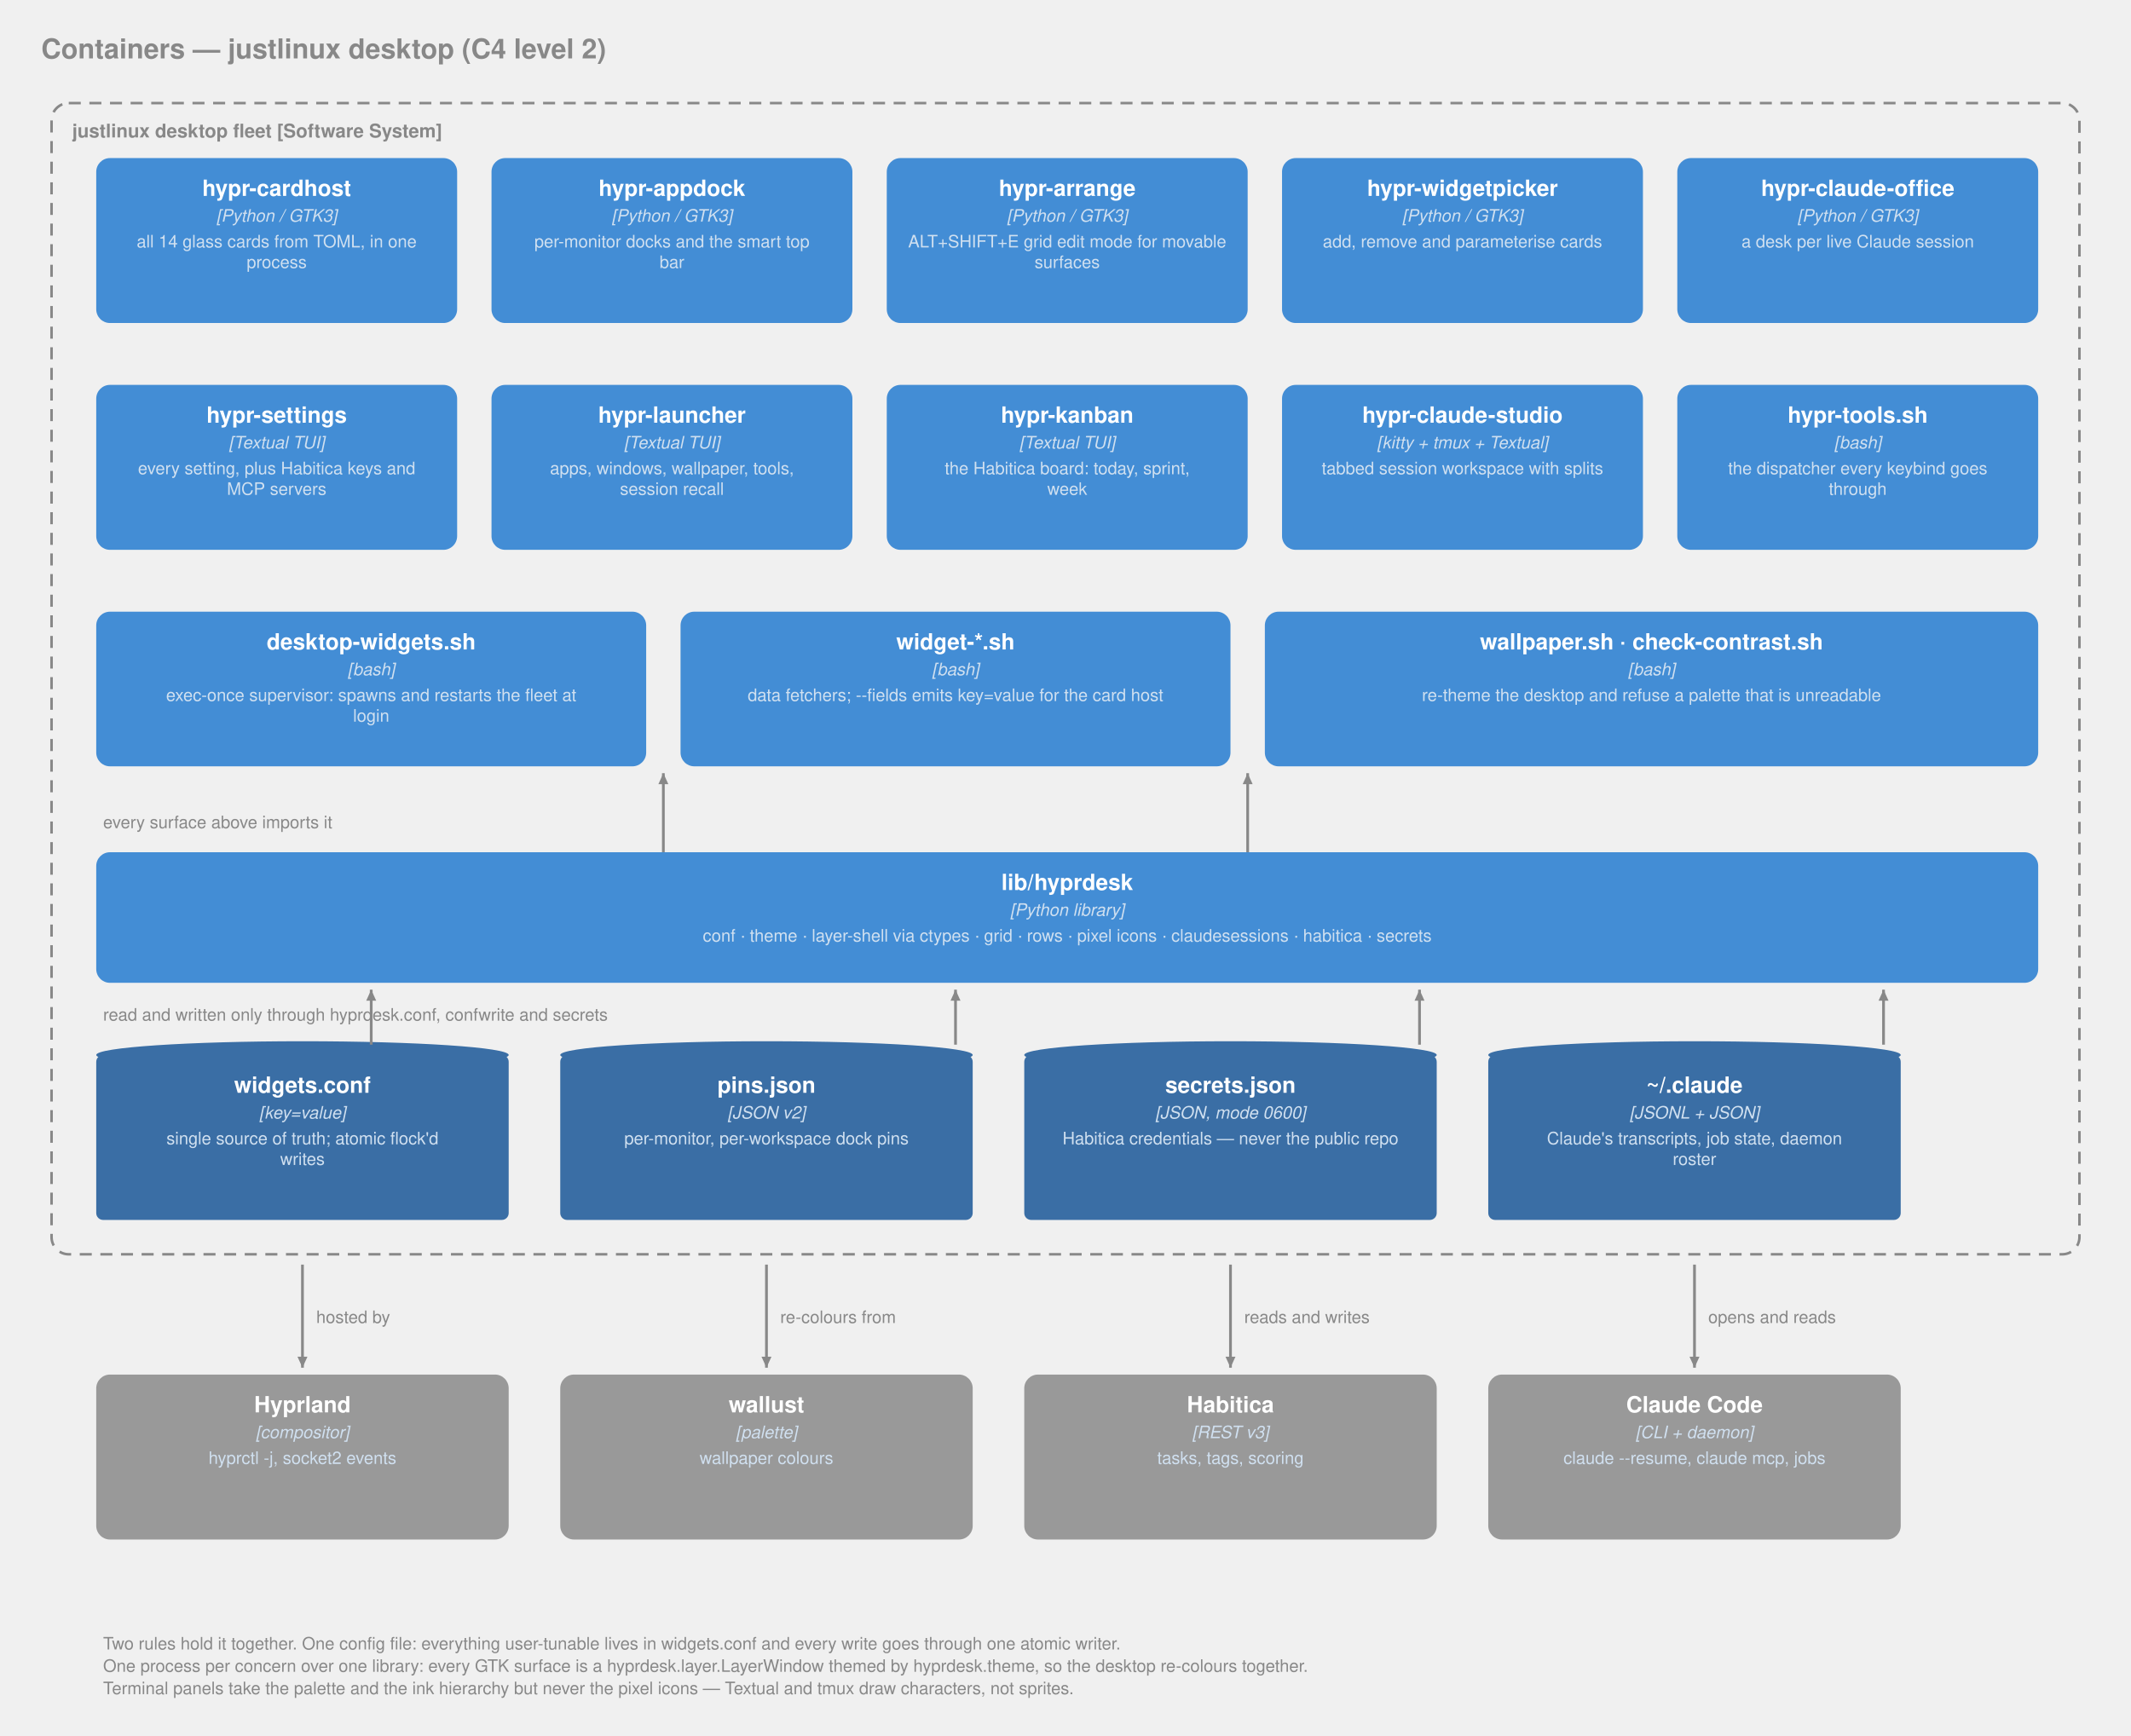
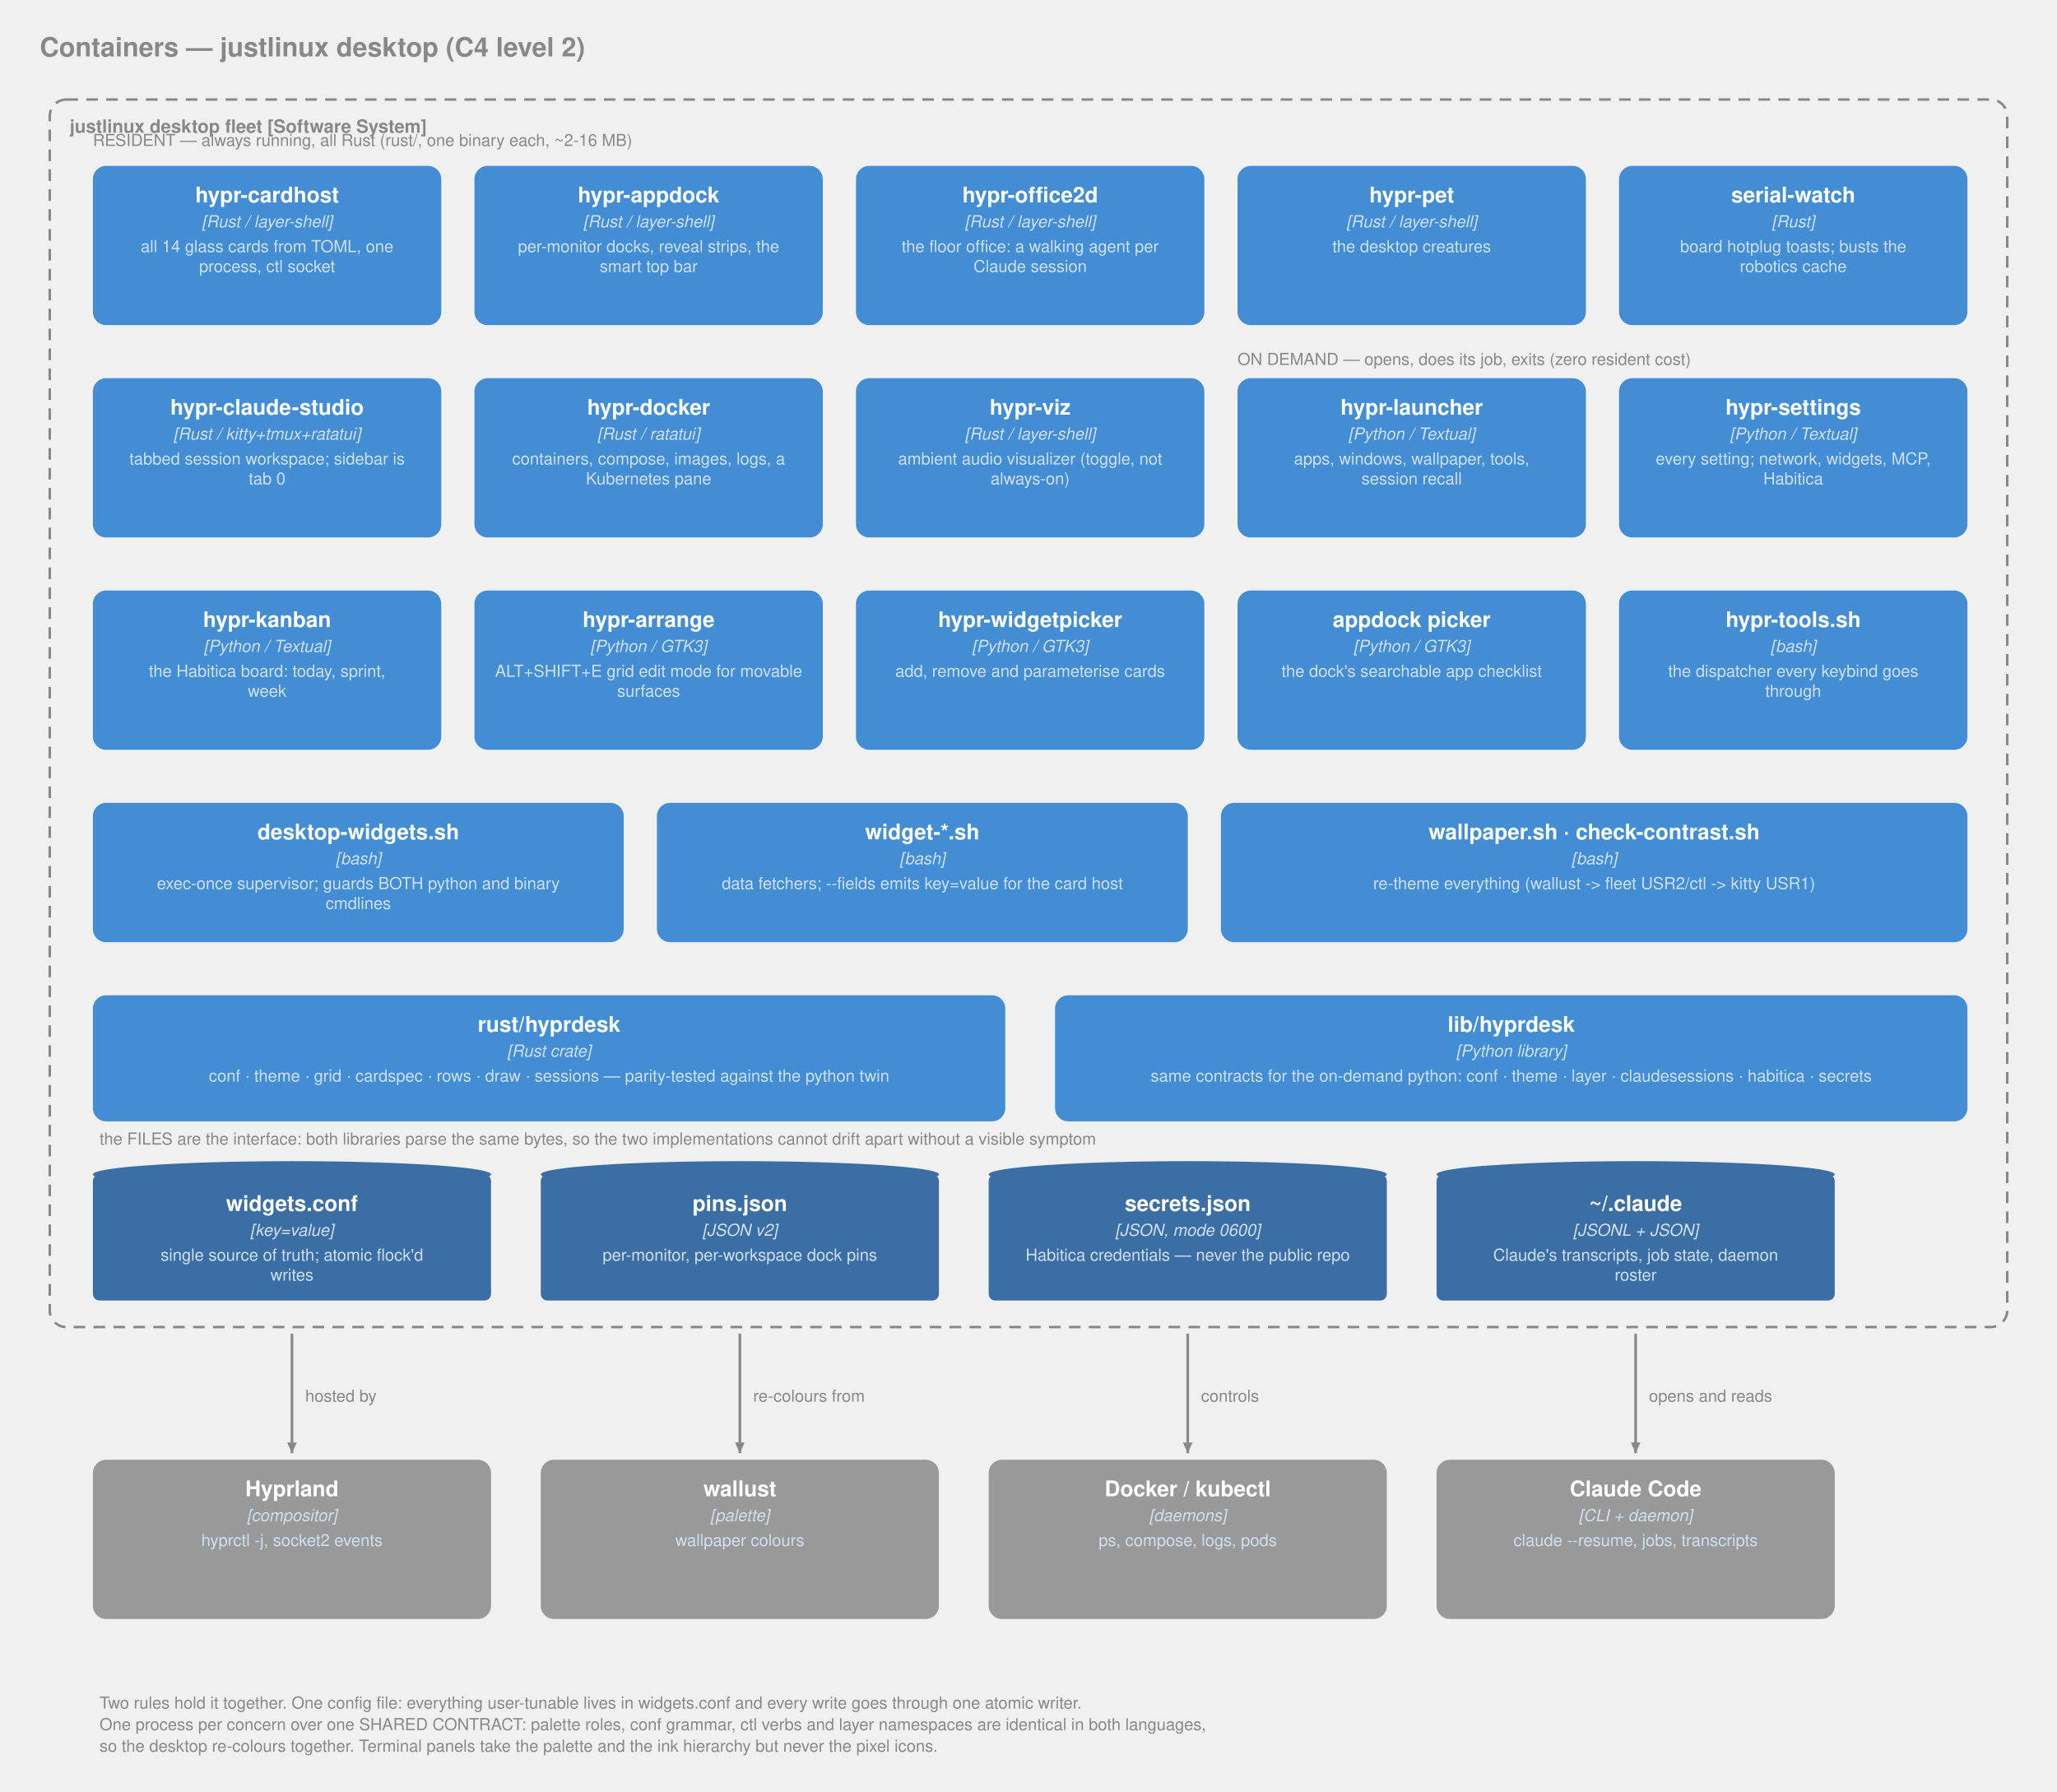
- <svg xmlns="http://www.w3.org/2000/svg" viewBox="0 0 1240 1010" width="900" font-family="Segoe UI, Helvetica, Arial, sans-serif">
+ <svg xmlns="http://www.w3.org/2000/svg" viewBox="0 0 1240 1080" width="900" font-family="Segoe UI, Helvetica, Arial, sans-serif">
  <text x="24" y="34" font-size="16" font-weight="700" fill="#888888">Containers — justlinux desktop (C4 level 2)</text>
-   <rect x="30" y="60" width="1180" height="670" rx="10" fill="none" stroke="#888888" stroke-width="1.5" stroke-dasharray="7 5" />
+   <rect x="30" y="60" width="1180" height="740" rx="10" fill="none" stroke="#888888" stroke-width="1.5" stroke-dasharray="7 5" />
  <text x="42" y="80" font-size="11" font-weight="600" fill="#888888">justlinux desktop fleet [Software System]</text>
-   <rect x="56" y="92" width="210" height="96" rx="8" fill="#438dd5" />
-   <g text-anchor="middle">
-     <text x="161" y="114" font-size="13" font-weight="600" fill="#ffffff">hypr-cardhost</text>
-     <text x="161" y="129" font-size="10" font-style="italic" fill="#d0e0f0">[Python / GTK3]</text>
-     <text x="161" y="144" font-size="10" fill="#d0e0f0">all 14 glass cards from TOML, in one</text>
-     <text x="161" y="156" font-size="10" fill="#d0e0f0">process</text>
-   </g>
-   <rect x="286" y="92" width="210" height="96" rx="8" fill="#438dd5" />
-   <g text-anchor="middle">
-     <text x="391" y="114" font-size="13" font-weight="600" fill="#ffffff">hypr-appdock</text>
-     <text x="391" y="129" font-size="10" font-style="italic" fill="#d0e0f0">[Python / GTK3]</text>
-     <text x="391" y="144" font-size="10" fill="#d0e0f0">per-monitor docks and the smart top</text>
-     <text x="391" y="156" font-size="10" fill="#d0e0f0">bar</text>
-   </g>
-   <rect x="516" y="92" width="210" height="96" rx="8" fill="#438dd5" />
-   <g text-anchor="middle">
-     <text x="621" y="114" font-size="13" font-weight="600" fill="#ffffff">hypr-arrange</text>
-     <text x="621" y="129" font-size="10" font-style="italic" fill="#d0e0f0">[Python / GTK3]</text>
-     <text x="621" y="144" font-size="10" fill="#d0e0f0">ALT+SHIFT+E grid edit mode for movable</text>
-     <text x="621" y="156" font-size="10" fill="#d0e0f0">surfaces</text>
-   </g>
-   <rect x="746" y="92" width="210" height="96" rx="8" fill="#438dd5" />
-   <g text-anchor="middle">
-     <text x="851" y="114" font-size="13" font-weight="600" fill="#ffffff">hypr-widgetpicker</text>
-     <text x="851" y="129" font-size="10" font-style="italic" fill="#d0e0f0">[Python / GTK3]</text>
-     <text x="851" y="144" font-size="10" fill="#d0e0f0">add, remove and parameterise cards</text>
-   </g>
-   <rect x="976" y="92" width="210" height="96" rx="8" fill="#438dd5" />
-   <g text-anchor="middle">
-     <text x="1081" y="114" font-size="13" font-weight="600" fill="#ffffff">hypr-claude-office</text>
-     <text x="1081" y="129" font-size="10" font-style="italic" fill="#d0e0f0">[Python / GTK3]</text>
-     <text x="1081" y="144" font-size="10" fill="#d0e0f0">a desk per live Claude session</text>
-   </g>
-   <rect x="56" y="224" width="210" height="96" rx="8" fill="#438dd5" />
-   <g text-anchor="middle">
-     <text x="161" y="246" font-size="13" font-weight="600" fill="#ffffff">hypr-settings</text>
-     <text x="161" y="261" font-size="10" font-style="italic" fill="#d0e0f0">[Textual TUI]</text>
-     <text x="161" y="276" font-size="10" fill="#d0e0f0">every setting, plus Habitica keys and</text>
-     <text x="161" y="288" font-size="10" fill="#d0e0f0">MCP servers</text>
-   </g>
-   <rect x="286" y="224" width="210" height="96" rx="8" fill="#438dd5" />
-   <g text-anchor="middle">
-     <text x="391" y="246" font-size="13" font-weight="600" fill="#ffffff">hypr-launcher</text>
-     <text x="391" y="261" font-size="10" font-style="italic" fill="#d0e0f0">[Textual TUI]</text>
-     <text x="391" y="276" font-size="10" fill="#d0e0f0">apps, windows, wallpaper, tools,</text>
-     <text x="391" y="288" font-size="10" fill="#d0e0f0">session recall</text>
-   </g>
-   <rect x="516" y="224" width="210" height="96" rx="8" fill="#438dd5" />
-   <g text-anchor="middle">
-     <text x="621" y="246" font-size="13" font-weight="600" fill="#ffffff">hypr-kanban</text>
-     <text x="621" y="261" font-size="10" font-style="italic" fill="#d0e0f0">[Textual TUI]</text>
-     <text x="621" y="276" font-size="10" fill="#d0e0f0">the Habitica board: today, sprint,</text>
-     <text x="621" y="288" font-size="10" fill="#d0e0f0">week</text>
-   </g>
-   <rect x="746" y="224" width="210" height="96" rx="8" fill="#438dd5" />
-   <g text-anchor="middle">
-     <text x="851" y="246" font-size="13" font-weight="600" fill="#ffffff">hypr-claude-studio</text>
-     <text x="851" y="261" font-size="10" font-style="italic" fill="#d0e0f0">[kitty + tmux + Textual]</text>
-     <text x="851" y="276" font-size="10" fill="#d0e0f0">tabbed session workspace with splits</text>
-   </g>
-   <rect x="976" y="224" width="210" height="96" rx="8" fill="#438dd5" />
-   <g text-anchor="middle">
-     <text x="1081" y="246" font-size="13" font-weight="600" fill="#ffffff">hypr-tools.sh</text>
-     <text x="1081" y="261" font-size="10" font-style="italic" fill="#d0e0f0">[bash]</text>
-     <text x="1081" y="276" font-size="10" fill="#d0e0f0">the dispatcher every keybind goes</text>
-     <text x="1081" y="288" font-size="10" fill="#d0e0f0">through</text>
-   </g>
-   <rect x="56" y="356" width="320" height="90" rx="8" fill="#438dd5" />
-   <g text-anchor="middle">
-     <text x="216" y="378" font-size="13" font-weight="600" fill="#ffffff">desktop-widgets.sh</text>
-     <text x="216" y="393" font-size="10" font-style="italic" fill="#d0e0f0">[bash]</text>
-     <text x="216" y="408" font-size="10" fill="#d0e0f0">exec-once supervisor: spawns and restarts the fleet at</text>
-     <text x="216" y="420" font-size="10" fill="#d0e0f0">login</text>
-   </g>
-   <rect x="396" y="356" width="320" height="90" rx="8" fill="#438dd5" />
-   <g text-anchor="middle">
-     <text x="556" y="378" font-size="13" font-weight="600" fill="#ffffff">widget-*.sh</text>
-     <text x="556" y="393" font-size="10" font-style="italic" fill="#d0e0f0">[bash]</text>
-     <text x="556" y="408" font-size="10" fill="#d0e0f0">data fetchers; --fields emits key=value for the card host</text>
-   </g>
-   <rect x="736" y="356" width="450" height="90" rx="8" fill="#438dd5" />
-   <g text-anchor="middle">
-     <text x="961" y="378" font-size="13" font-weight="600" fill="#ffffff">wallpaper.sh · check-contrast.sh</text>
-     <text x="961" y="393" font-size="10" font-style="italic" fill="#d0e0f0">[bash]</text>
-     <text x="961" y="408" font-size="10" fill="#d0e0f0">re-theme the desktop and refuse a palette that is unreadable</text>
-   </g>
-   <rect x="56" y="496" width="1130" height="76" rx="8" fill="#438dd5" />
-   <g text-anchor="middle">
-     <text x="621" y="518" font-size="13" font-weight="600" fill="#ffffff">lib/hyprdesk</text>
-     <text x="621" y="533" font-size="10" font-style="italic" fill="#d0e0f0">[Python library]</text>
-     <text x="621" y="548" font-size="10" fill="#d0e0f0">conf · theme · layer-shell via ctypes · grid · rows · pixel icons · claudesessions · habitica · secrets</text>
-   </g>
-   <ellipse cx="176" cy="614" rx="120" ry="8" fill="#3a6ea5" />
-   <rect x="56" y="614" width="240" height="96" rx="4" fill="#3a6ea5" />
-   <g text-anchor="middle">
-     <text x="176" y="636" font-size="13" font-weight="600" fill="#ffffff">widgets.conf</text>
-     <text x="176" y="651" font-size="10" font-style="italic" fill="#d0e0f0">[key=value]</text>
-     <text x="176" y="666" font-size="10" fill="#d0e0f0">single source of truth; atomic flock'd</text>
-     <text x="176" y="678" font-size="10" fill="#d0e0f0">writes</text>
-   </g>
-   <ellipse cx="446" cy="614" rx="120" ry="8" fill="#3a6ea5" />
-   <rect x="326" y="614" width="240" height="96" rx="4" fill="#3a6ea5" />
-   <g text-anchor="middle">
-     <text x="446" y="636" font-size="13" font-weight="600" fill="#ffffff">pins.json</text>
-     <text x="446" y="651" font-size="10" font-style="italic" fill="#d0e0f0">[JSON v2]</text>
-     <text x="446" y="666" font-size="10" fill="#d0e0f0">per-monitor, per-workspace dock pins</text>
-   </g>
-   <ellipse cx="716" cy="614" rx="120" ry="8" fill="#3a6ea5" />
-   <rect x="596" y="614" width="240" height="96" rx="4" fill="#3a6ea5" />
-   <g text-anchor="middle">
-     <text x="716" y="636" font-size="13" font-weight="600" fill="#ffffff">secrets.json</text>
-     <text x="716" y="651" font-size="10" font-style="italic" fill="#d0e0f0">[JSON, mode 0600]</text>
-     <text x="716" y="666" font-size="10" fill="#d0e0f0">Habitica credentials — never the public repo</text>
-   </g>
-   <ellipse cx="986" cy="614" rx="120" ry="8" fill="#3a6ea5" />
-   <rect x="866" y="614" width="240" height="96" rx="4" fill="#3a6ea5" />
-   <g text-anchor="middle">
-     <text x="986" y="636" font-size="13" font-weight="600" fill="#ffffff">~/.claude</text>
-     <text x="986" y="651" font-size="10" font-style="italic" fill="#d0e0f0">[JSONL + JSON]</text>
-     <text x="986" y="666" font-size="10" fill="#d0e0f0">Claude's transcripts, job state, daemon</text>
-     <text x="986" y="678" font-size="10" fill="#d0e0f0">roster</text>
-   </g>
-   <line x1="386" y1="496" x2="386" y2="450" stroke="#888888" stroke-width="1.6" />
-   <polygon points="386.0,450.0 388.9,456.4 383.1,456.4" fill="#888888" />
-   <line x1="726" y1="496" x2="726" y2="450" stroke="#888888" stroke-width="1.6" />
-   <polygon points="726.0,450.0 728.9,456.4 723.1,456.4" fill="#888888" />
-   <line x1="216" y1="608" x2="216" y2="576" stroke="#888888" stroke-width="1.6" />
-   <polygon points="216.0,576.0 218.9,582.4 213.1,582.4" fill="#888888" />
-   <line x1="556" y1="608" x2="556" y2="576" stroke="#888888" stroke-width="1.6" />
-   <polygon points="556.0,576.0 558.9,582.4 553.1,582.4" fill="#888888" />
-   <line x1="826" y1="608" x2="826" y2="576" stroke="#888888" stroke-width="1.6" />
-   <polygon points="826.0,576.0 828.9,582.4 823.1,582.4" fill="#888888" />
-   <line x1="1096" y1="608" x2="1096" y2="576" stroke="#888888" stroke-width="1.6" />
-   <polygon points="1096.0,576.0 1098.9,582.4 1093.1,582.4" fill="#888888" />
-   <text x="60" y="482" font-size="10" text-anchor="start" fill="#888888">every surface above imports it</text>
-   <text x="60" y="594" font-size="10" text-anchor="start" fill="#888888">read and written only through hyprdesk.conf, confwrite and secrets</text>
-   <rect x="56" y="800" width="240" height="96" rx="8" fill="#999999" />
-   <g text-anchor="middle">
-     <text x="176" y="822" font-size="13" font-weight="600" fill="#ffffff">Hyprland</text>
-     <text x="176" y="837" font-size="10" font-style="italic" fill="#d0e0f0">[compositor]</text>
-     <text x="176" y="852" font-size="10" fill="#d0e0f0">hyprctl -j, socket2 events</text>
-   </g>
-   <line x1="176" y1="736" x2="176" y2="796" stroke="#888888" stroke-width="1.6" />
-   <polygon points="176.0,796.0 173.1,789.6 178.9,789.6" fill="#888888" />
-   <text x="184" y="770" font-size="10" text-anchor="start" fill="#888888">hosted by</text>
-   <rect x="326" y="800" width="240" height="96" rx="8" fill="#999999" />
-   <g text-anchor="middle">
-     <text x="446" y="822" font-size="13" font-weight="600" fill="#ffffff">wallust</text>
-     <text x="446" y="837" font-size="10" font-style="italic" fill="#d0e0f0">[palette]</text>
-     <text x="446" y="852" font-size="10" fill="#d0e0f0">wallpaper colours</text>
-   </g>
-   <line x1="446" y1="736" x2="446" y2="796" stroke="#888888" stroke-width="1.6" />
-   <polygon points="446.0,796.0 443.1,789.6 448.9,789.6" fill="#888888" />
-   <text x="454" y="770" font-size="10" text-anchor="start" fill="#888888">re-colours from</text>
-   <rect x="596" y="800" width="240" height="96" rx="8" fill="#999999" />
-   <g text-anchor="middle">
-     <text x="716" y="822" font-size="13" font-weight="600" fill="#ffffff">Habitica</text>
-     <text x="716" y="837" font-size="10" font-style="italic" fill="#d0e0f0">[REST v3]</text>
-     <text x="716" y="852" font-size="10" fill="#d0e0f0">tasks, tags, scoring</text>
-   </g>
-   <line x1="716" y1="736" x2="716" y2="796" stroke="#888888" stroke-width="1.6" />
-   <polygon points="716.0,796.0 713.1,789.6 718.9,789.6" fill="#888888" />
-   <text x="724" y="770" font-size="10" text-anchor="start" fill="#888888">reads and writes</text>
-   <rect x="866" y="800" width="240" height="96" rx="8" fill="#999999" />
-   <g text-anchor="middle">
-     <text x="986" y="822" font-size="13" font-weight="600" fill="#ffffff">Claude Code</text>
-     <text x="986" y="837" font-size="10" font-style="italic" fill="#d0e0f0">[CLI + daemon]</text>
-     <text x="986" y="852" font-size="10" fill="#d0e0f0">claude --resume, claude mcp, jobs</text>
-   </g>
-   <line x1="986" y1="736" x2="986" y2="796" stroke="#888888" stroke-width="1.6" />
-   <polygon points="986.0,796.0 983.1,789.6 988.9,789.6" fill="#888888" />
-   <text x="994" y="770" font-size="10" text-anchor="start" fill="#888888">opens and reads</text>
-   <text x="60" y="960" font-size="10" text-anchor="start" fill="#888888">Two rules hold it together. One config file: everything user-tunable lives in widgets.conf and every write goes through one atomic writer.</text>
-   <text x="60" y="973" font-size="10" text-anchor="start" fill="#888888">One process per concern over one library: every GTK surface is a hyprdesk.layer.LayerWindow themed by hyprdesk.theme, so the desktop re-colours together.</text>
-   <text x="60" y="986" font-size="10" text-anchor="start" fill="#888888">Terminal panels take the palette and the ink hierarchy but never the pixel icons — Textual and tmux draw characters, not sprites.</text>
+   <text x="56" y="88" font-size="10" text-anchor="start" fill="#888888">RESIDENT — always running, all Rust (rust/, one binary each, ~2-16 MB)</text>
+   <rect x="56" y="100" width="210" height="96" rx="8" fill="#438dd5" />
+   <g text-anchor="middle">
+     <text x="161" y="122" font-size="13" font-weight="600" fill="#ffffff">hypr-cardhost</text>
+     <text x="161" y="137" font-size="10" font-style="italic" fill="#d0e0f0">[Rust / layer-shell]</text>
+     <text x="161" y="152" font-size="10" fill="#d0e0f0">all 14 glass cards from TOML, one</text>
+     <text x="161" y="164" font-size="10" fill="#d0e0f0">process, ctl socket</text>
+   </g>
+   <rect x="286" y="100" width="210" height="96" rx="8" fill="#438dd5" />
+   <g text-anchor="middle">
+     <text x="391" y="122" font-size="13" font-weight="600" fill="#ffffff">hypr-appdock</text>
+     <text x="391" y="137" font-size="10" font-style="italic" fill="#d0e0f0">[Rust / layer-shell]</text>
+     <text x="391" y="152" font-size="10" fill="#d0e0f0">per-monitor docks, reveal strips, the</text>
+     <text x="391" y="164" font-size="10" fill="#d0e0f0">smart top bar</text>
+   </g>
+   <rect x="516" y="100" width="210" height="96" rx="8" fill="#438dd5" />
+   <g text-anchor="middle">
+     <text x="621" y="122" font-size="13" font-weight="600" fill="#ffffff">hypr-office2d</text>
+     <text x="621" y="137" font-size="10" font-style="italic" fill="#d0e0f0">[Rust / layer-shell]</text>
+     <text x="621" y="152" font-size="10" fill="#d0e0f0">the floor office: a walking agent per</text>
+     <text x="621" y="164" font-size="10" fill="#d0e0f0">Claude session</text>
+   </g>
+   <rect x="746" y="100" width="210" height="96" rx="8" fill="#438dd5" />
+   <g text-anchor="middle">
+     <text x="851" y="122" font-size="13" font-weight="600" fill="#ffffff">hypr-pet</text>
+     <text x="851" y="137" font-size="10" font-style="italic" fill="#d0e0f0">[Rust / layer-shell]</text>
+     <text x="851" y="152" font-size="10" fill="#d0e0f0">the desktop creatures</text>
+   </g>
+   <rect x="976" y="100" width="210" height="96" rx="8" fill="#438dd5" />
+   <g text-anchor="middle">
+     <text x="1081" y="122" font-size="13" font-weight="600" fill="#ffffff">serial-watch</text>
+     <text x="1081" y="137" font-size="10" font-style="italic" fill="#d0e0f0">[Rust]</text>
+     <text x="1081" y="152" font-size="10" fill="#d0e0f0">board hotplug toasts; busts the</text>
+     <text x="1081" y="164" font-size="10" fill="#d0e0f0">robotics cache</text>
+   </g>
+   <rect x="56" y="228" width="210" height="96" rx="8" fill="#438dd5" />
+   <g text-anchor="middle">
+     <text x="161" y="250" font-size="13" font-weight="600" fill="#ffffff">hypr-claude-studio</text>
+     <text x="161" y="265" font-size="10" font-style="italic" fill="#d0e0f0">[Rust / kitty+tmux+ratatui]</text>
+     <text x="161" y="280" font-size="10" fill="#d0e0f0">tabbed session workspace; sidebar is</text>
+     <text x="161" y="292" font-size="10" fill="#d0e0f0">tab 0</text>
+   </g>
+   <rect x="286" y="228" width="210" height="96" rx="8" fill="#438dd5" />
+   <g text-anchor="middle">
+     <text x="391" y="250" font-size="13" font-weight="600" fill="#ffffff">hypr-docker</text>
+     <text x="391" y="265" font-size="10" font-style="italic" fill="#d0e0f0">[Rust / ratatui]</text>
+     <text x="391" y="280" font-size="10" fill="#d0e0f0">containers, compose, images, logs, a</text>
+     <text x="391" y="292" font-size="10" fill="#d0e0f0">Kubernetes pane</text>
+   </g>
+   <rect x="516" y="228" width="210" height="96" rx="8" fill="#438dd5" />
+   <g text-anchor="middle">
+     <text x="621" y="250" font-size="13" font-weight="600" fill="#ffffff">hypr-viz</text>
+     <text x="621" y="265" font-size="10" font-style="italic" fill="#d0e0f0">[Rust / layer-shell]</text>
+     <text x="621" y="280" font-size="10" fill="#d0e0f0">ambient audio visualizer (toggle, not</text>
+     <text x="621" y="292" font-size="10" fill="#d0e0f0">always-on)</text>
+   </g>
+   <rect x="746" y="228" width="210" height="96" rx="8" fill="#438dd5" />
+   <g text-anchor="middle">
+     <text x="851" y="250" font-size="13" font-weight="600" fill="#ffffff">hypr-launcher</text>
+     <text x="851" y="265" font-size="10" font-style="italic" fill="#d0e0f0">[Python / Textual]</text>
+     <text x="851" y="280" font-size="10" fill="#d0e0f0">apps, windows, wallpaper, tools,</text>
+     <text x="851" y="292" font-size="10" fill="#d0e0f0">session recall</text>
+   </g>
+   <rect x="976" y="228" width="210" height="96" rx="8" fill="#438dd5" />
+   <g text-anchor="middle">
+     <text x="1081" y="250" font-size="13" font-weight="600" fill="#ffffff">hypr-settings</text>
+     <text x="1081" y="265" font-size="10" font-style="italic" fill="#d0e0f0">[Python / Textual]</text>
+     <text x="1081" y="280" font-size="10" fill="#d0e0f0">every setting; network, widgets, MCP,</text>
+     <text x="1081" y="292" font-size="10" fill="#d0e0f0">Habitica</text>
+   </g>
+   <text x="746" y="220" font-size="10" text-anchor="start" fill="#888888">ON DEMAND — opens, does its job, exits (zero resident cost)</text>
+   <rect x="56" y="356" width="210" height="96" rx="8" fill="#438dd5" />
+   <g text-anchor="middle">
+     <text x="161" y="378" font-size="13" font-weight="600" fill="#ffffff">hypr-kanban</text>
+     <text x="161" y="393" font-size="10" font-style="italic" fill="#d0e0f0">[Python / Textual]</text>
+     <text x="161" y="408" font-size="10" fill="#d0e0f0">the Habitica board: today, sprint,</text>
+     <text x="161" y="420" font-size="10" fill="#d0e0f0">week</text>
+   </g>
+   <rect x="286" y="356" width="210" height="96" rx="8" fill="#438dd5" />
+   <g text-anchor="middle">
+     <text x="391" y="378" font-size="13" font-weight="600" fill="#ffffff">hypr-arrange</text>
+     <text x="391" y="393" font-size="10" font-style="italic" fill="#d0e0f0">[Python / GTK3]</text>
+     <text x="391" y="408" font-size="10" fill="#d0e0f0">ALT+SHIFT+E grid edit mode for movable</text>
+     <text x="391" y="420" font-size="10" fill="#d0e0f0">surfaces</text>
+   </g>
+   <rect x="516" y="356" width="210" height="96" rx="8" fill="#438dd5" />
+   <g text-anchor="middle">
+     <text x="621" y="378" font-size="13" font-weight="600" fill="#ffffff">hypr-widgetpicker</text>
+     <text x="621" y="393" font-size="10" font-style="italic" fill="#d0e0f0">[Python / GTK3]</text>
+     <text x="621" y="408" font-size="10" fill="#d0e0f0">add, remove and parameterise cards</text>
+   </g>
+   <rect x="746" y="356" width="210" height="96" rx="8" fill="#438dd5" />
+   <g text-anchor="middle">
+     <text x="851" y="378" font-size="13" font-weight="600" fill="#ffffff">appdock picker</text>
+     <text x="851" y="393" font-size="10" font-style="italic" fill="#d0e0f0">[Python / GTK3]</text>
+     <text x="851" y="408" font-size="10" fill="#d0e0f0">the dock's searchable app checklist</text>
+   </g>
+   <rect x="976" y="356" width="210" height="96" rx="8" fill="#438dd5" />
+   <g text-anchor="middle">
+     <text x="1081" y="378" font-size="13" font-weight="600" fill="#ffffff">hypr-tools.sh</text>
+     <text x="1081" y="393" font-size="10" font-style="italic" fill="#d0e0f0">[bash]</text>
+     <text x="1081" y="408" font-size="10" fill="#d0e0f0">the dispatcher every keybind goes</text>
+     <text x="1081" y="420" font-size="10" fill="#d0e0f0">through</text>
+   </g>
+   <rect x="56" y="484" width="320" height="84" rx="8" fill="#438dd5" />
+   <g text-anchor="middle">
+     <text x="216" y="506" font-size="13" font-weight="600" fill="#ffffff">desktop-widgets.sh</text>
+     <text x="216" y="521" font-size="10" font-style="italic" fill="#d0e0f0">[bash]</text>
+     <text x="216" y="536" font-size="10" fill="#d0e0f0">exec-once supervisor; guards BOTH python and binary</text>
+     <text x="216" y="548" font-size="10" fill="#d0e0f0">cmdlines</text>
+   </g>
+   <rect x="396" y="484" width="320" height="84" rx="8" fill="#438dd5" />
+   <g text-anchor="middle">
+     <text x="556" y="506" font-size="13" font-weight="600" fill="#ffffff">widget-*.sh</text>
+     <text x="556" y="521" font-size="10" font-style="italic" fill="#d0e0f0">[bash]</text>
+     <text x="556" y="536" font-size="10" fill="#d0e0f0">data fetchers; --fields emits key=value for the card host</text>
+   </g>
+   <rect x="736" y="484" width="450" height="84" rx="8" fill="#438dd5" />
+   <g text-anchor="middle">
+     <text x="961" y="506" font-size="13" font-weight="600" fill="#ffffff">wallpaper.sh · check-contrast.sh</text>
+     <text x="961" y="521" font-size="10" font-style="italic" fill="#d0e0f0">[bash]</text>
+     <text x="961" y="536" font-size="10" fill="#d0e0f0">re-theme everything (wallust -&gt; fleet USR2/ctl -&gt; kitty USR1)</text>
+   </g>
+   <rect x="56" y="600" width="550" height="76" rx="8" fill="#438dd5" />
+   <g text-anchor="middle">
+     <text x="331" y="622" font-size="13" font-weight="600" fill="#ffffff">rust/hyprdesk</text>
+     <text x="331" y="637" font-size="10" font-style="italic" fill="#d0e0f0">[Rust crate]</text>
+     <text x="331" y="652" font-size="10" fill="#d0e0f0">conf · theme · grid · cardspec · rows · draw · sessions — parity-tested against the python twin</text>
+   </g>
+   <rect x="636" y="600" width="550" height="76" rx="8" fill="#438dd5" />
+   <g text-anchor="middle">
+     <text x="911" y="622" font-size="13" font-weight="600" fill="#ffffff">lib/hyprdesk</text>
+     <text x="911" y="637" font-size="10" font-style="italic" fill="#d0e0f0">[Python library]</text>
+     <text x="911" y="652" font-size="10" fill="#d0e0f0">same contracts for the on-demand python: conf · theme · layer · claudesessions · habitica · secrets</text>
+   </g>
+   <ellipse cx="176" cy="708" rx="120" ry="8" fill="#3a6ea5" />
+   <rect x="56" y="708" width="240" height="76" rx="4" fill="#3a6ea5" />
+   <g text-anchor="middle">
+     <text x="176" y="730" font-size="13" font-weight="600" fill="#ffffff">widgets.conf</text>
+     <text x="176" y="745" font-size="10" font-style="italic" fill="#d0e0f0">[key=value]</text>
+     <text x="176" y="760" font-size="10" fill="#d0e0f0">single source of truth; atomic flock'd</text>
+     <text x="176" y="772" font-size="10" fill="#d0e0f0">writes</text>
+   </g>
+   <ellipse cx="446" cy="708" rx="120" ry="8" fill="#3a6ea5" />
+   <rect x="326" y="708" width="240" height="76" rx="4" fill="#3a6ea5" />
+   <g text-anchor="middle">
+     <text x="446" y="730" font-size="13" font-weight="600" fill="#ffffff">pins.json</text>
+     <text x="446" y="745" font-size="10" font-style="italic" fill="#d0e0f0">[JSON v2]</text>
+     <text x="446" y="760" font-size="10" fill="#d0e0f0">per-monitor, per-workspace dock pins</text>
+   </g>
+   <ellipse cx="716" cy="708" rx="120" ry="8" fill="#3a6ea5" />
+   <rect x="596" y="708" width="240" height="76" rx="4" fill="#3a6ea5" />
+   <g text-anchor="middle">
+     <text x="716" y="730" font-size="13" font-weight="600" fill="#ffffff">secrets.json</text>
+     <text x="716" y="745" font-size="10" font-style="italic" fill="#d0e0f0">[JSON, mode 0600]</text>
+     <text x="716" y="760" font-size="10" fill="#d0e0f0">Habitica credentials — never the public repo</text>
+   </g>
+   <ellipse cx="986" cy="708" rx="120" ry="8" fill="#3a6ea5" />
+   <rect x="866" y="708" width="240" height="76" rx="4" fill="#3a6ea5" />
+   <g text-anchor="middle">
+     <text x="986" y="730" font-size="13" font-weight="600" fill="#ffffff">~/.claude</text>
+     <text x="986" y="745" font-size="10" font-style="italic" fill="#d0e0f0">[JSONL + JSON]</text>
+     <text x="986" y="760" font-size="10" fill="#d0e0f0">Claude's transcripts, job state, daemon</text>
+     <text x="986" y="772" font-size="10" fill="#d0e0f0">roster</text>
+   </g>
+   <text x="60" y="690" font-size="10" text-anchor="start" fill="#888888">the FILES are the interface: both libraries parse the same bytes, so the two implementations cannot drift apart without a visible symptom</text>
+   <rect x="56" y="880" width="240" height="96" rx="8" fill="#999999" />
+   <g text-anchor="middle">
+     <text x="176" y="902" font-size="13" font-weight="600" fill="#ffffff">Hyprland</text>
+     <text x="176" y="917" font-size="10" font-style="italic" fill="#d0e0f0">[compositor]</text>
+     <text x="176" y="932" font-size="10" fill="#d0e0f0">hyprctl -j, socket2 events</text>
+   </g>
+   <line x1="176" y1="804" x2="176" y2="876" stroke="#888888" stroke-width="1.6" />
+   <polygon points="176.0,876.0 173.1,869.6 178.9,869.6" fill="#888888" />
+   <text x="184" y="845" font-size="10" text-anchor="start" fill="#888888">hosted by</text>
+   <rect x="326" y="880" width="240" height="96" rx="8" fill="#999999" />
+   <g text-anchor="middle">
+     <text x="446" y="902" font-size="13" font-weight="600" fill="#ffffff">wallust</text>
+     <text x="446" y="917" font-size="10" font-style="italic" fill="#d0e0f0">[palette]</text>
+     <text x="446" y="932" font-size="10" fill="#d0e0f0">wallpaper colours</text>
+   </g>
+   <line x1="446" y1="804" x2="446" y2="876" stroke="#888888" stroke-width="1.6" />
+   <polygon points="446.0,876.0 443.1,869.6 448.9,869.6" fill="#888888" />
+   <text x="454" y="845" font-size="10" text-anchor="start" fill="#888888">re-colours from</text>
+   <rect x="596" y="880" width="240" height="96" rx="8" fill="#999999" />
+   <g text-anchor="middle">
+     <text x="716" y="902" font-size="13" font-weight="600" fill="#ffffff">Docker / kubectl</text>
+     <text x="716" y="917" font-size="10" font-style="italic" fill="#d0e0f0">[daemons]</text>
+     <text x="716" y="932" font-size="10" fill="#d0e0f0">ps, compose, logs, pods</text>
+   </g>
+   <line x1="716" y1="804" x2="716" y2="876" stroke="#888888" stroke-width="1.6" />
+   <polygon points="716.0,876.0 713.1,869.6 718.9,869.6" fill="#888888" />
+   <text x="724" y="845" font-size="10" text-anchor="start" fill="#888888">controls</text>
+   <rect x="866" y="880" width="240" height="96" rx="8" fill="#999999" />
+   <g text-anchor="middle">
+     <text x="986" y="902" font-size="13" font-weight="600" fill="#ffffff">Claude Code</text>
+     <text x="986" y="917" font-size="10" font-style="italic" fill="#d0e0f0">[CLI + daemon]</text>
+     <text x="986" y="932" font-size="10" fill="#d0e0f0">claude --resume, jobs, transcripts</text>
+   </g>
+   <line x1="986" y1="804" x2="986" y2="876" stroke="#888888" stroke-width="1.6" />
+   <polygon points="986.0,876.0 983.1,869.6 988.9,869.6" fill="#888888" />
+   <text x="994" y="845" font-size="10" text-anchor="start" fill="#888888">opens and reads</text>
+   <text x="60" y="1030" font-size="10" text-anchor="start" fill="#888888">Two rules hold it together. One config file: everything user-tunable lives in widgets.conf and every write goes through one atomic writer.</text>
+   <text x="60" y="1043" font-size="10" text-anchor="start" fill="#888888">One process per concern over one SHARED CONTRACT: palette roles, conf grammar, ctl verbs and layer namespaces are identical in both languages,</text>
+   <text x="60" y="1056" font-size="10" text-anchor="start" fill="#888888">so the desktop re-colours together. Terminal panels take the palette and the ink hierarchy but never the pixel icons.</text>
</svg>
